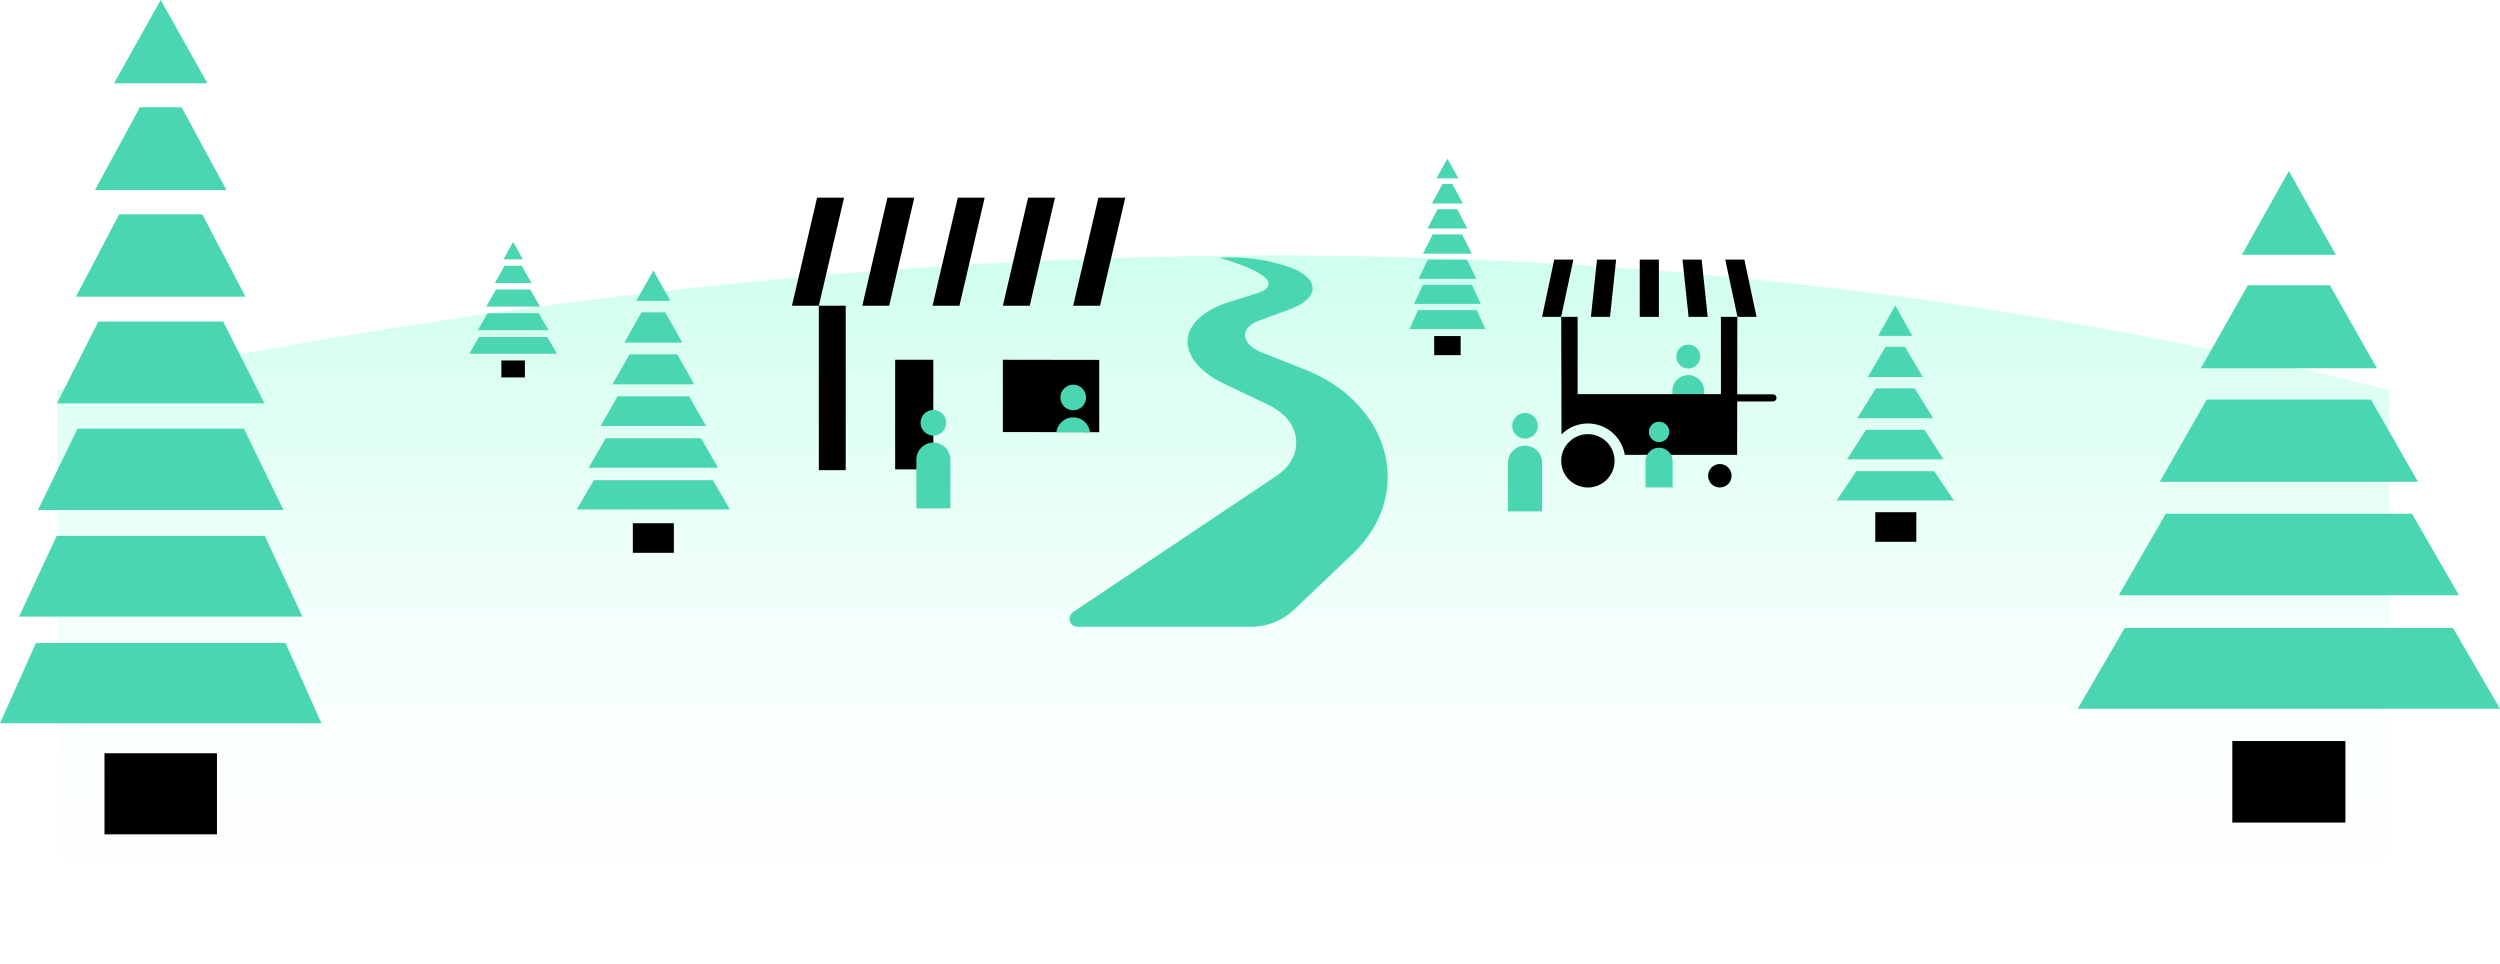
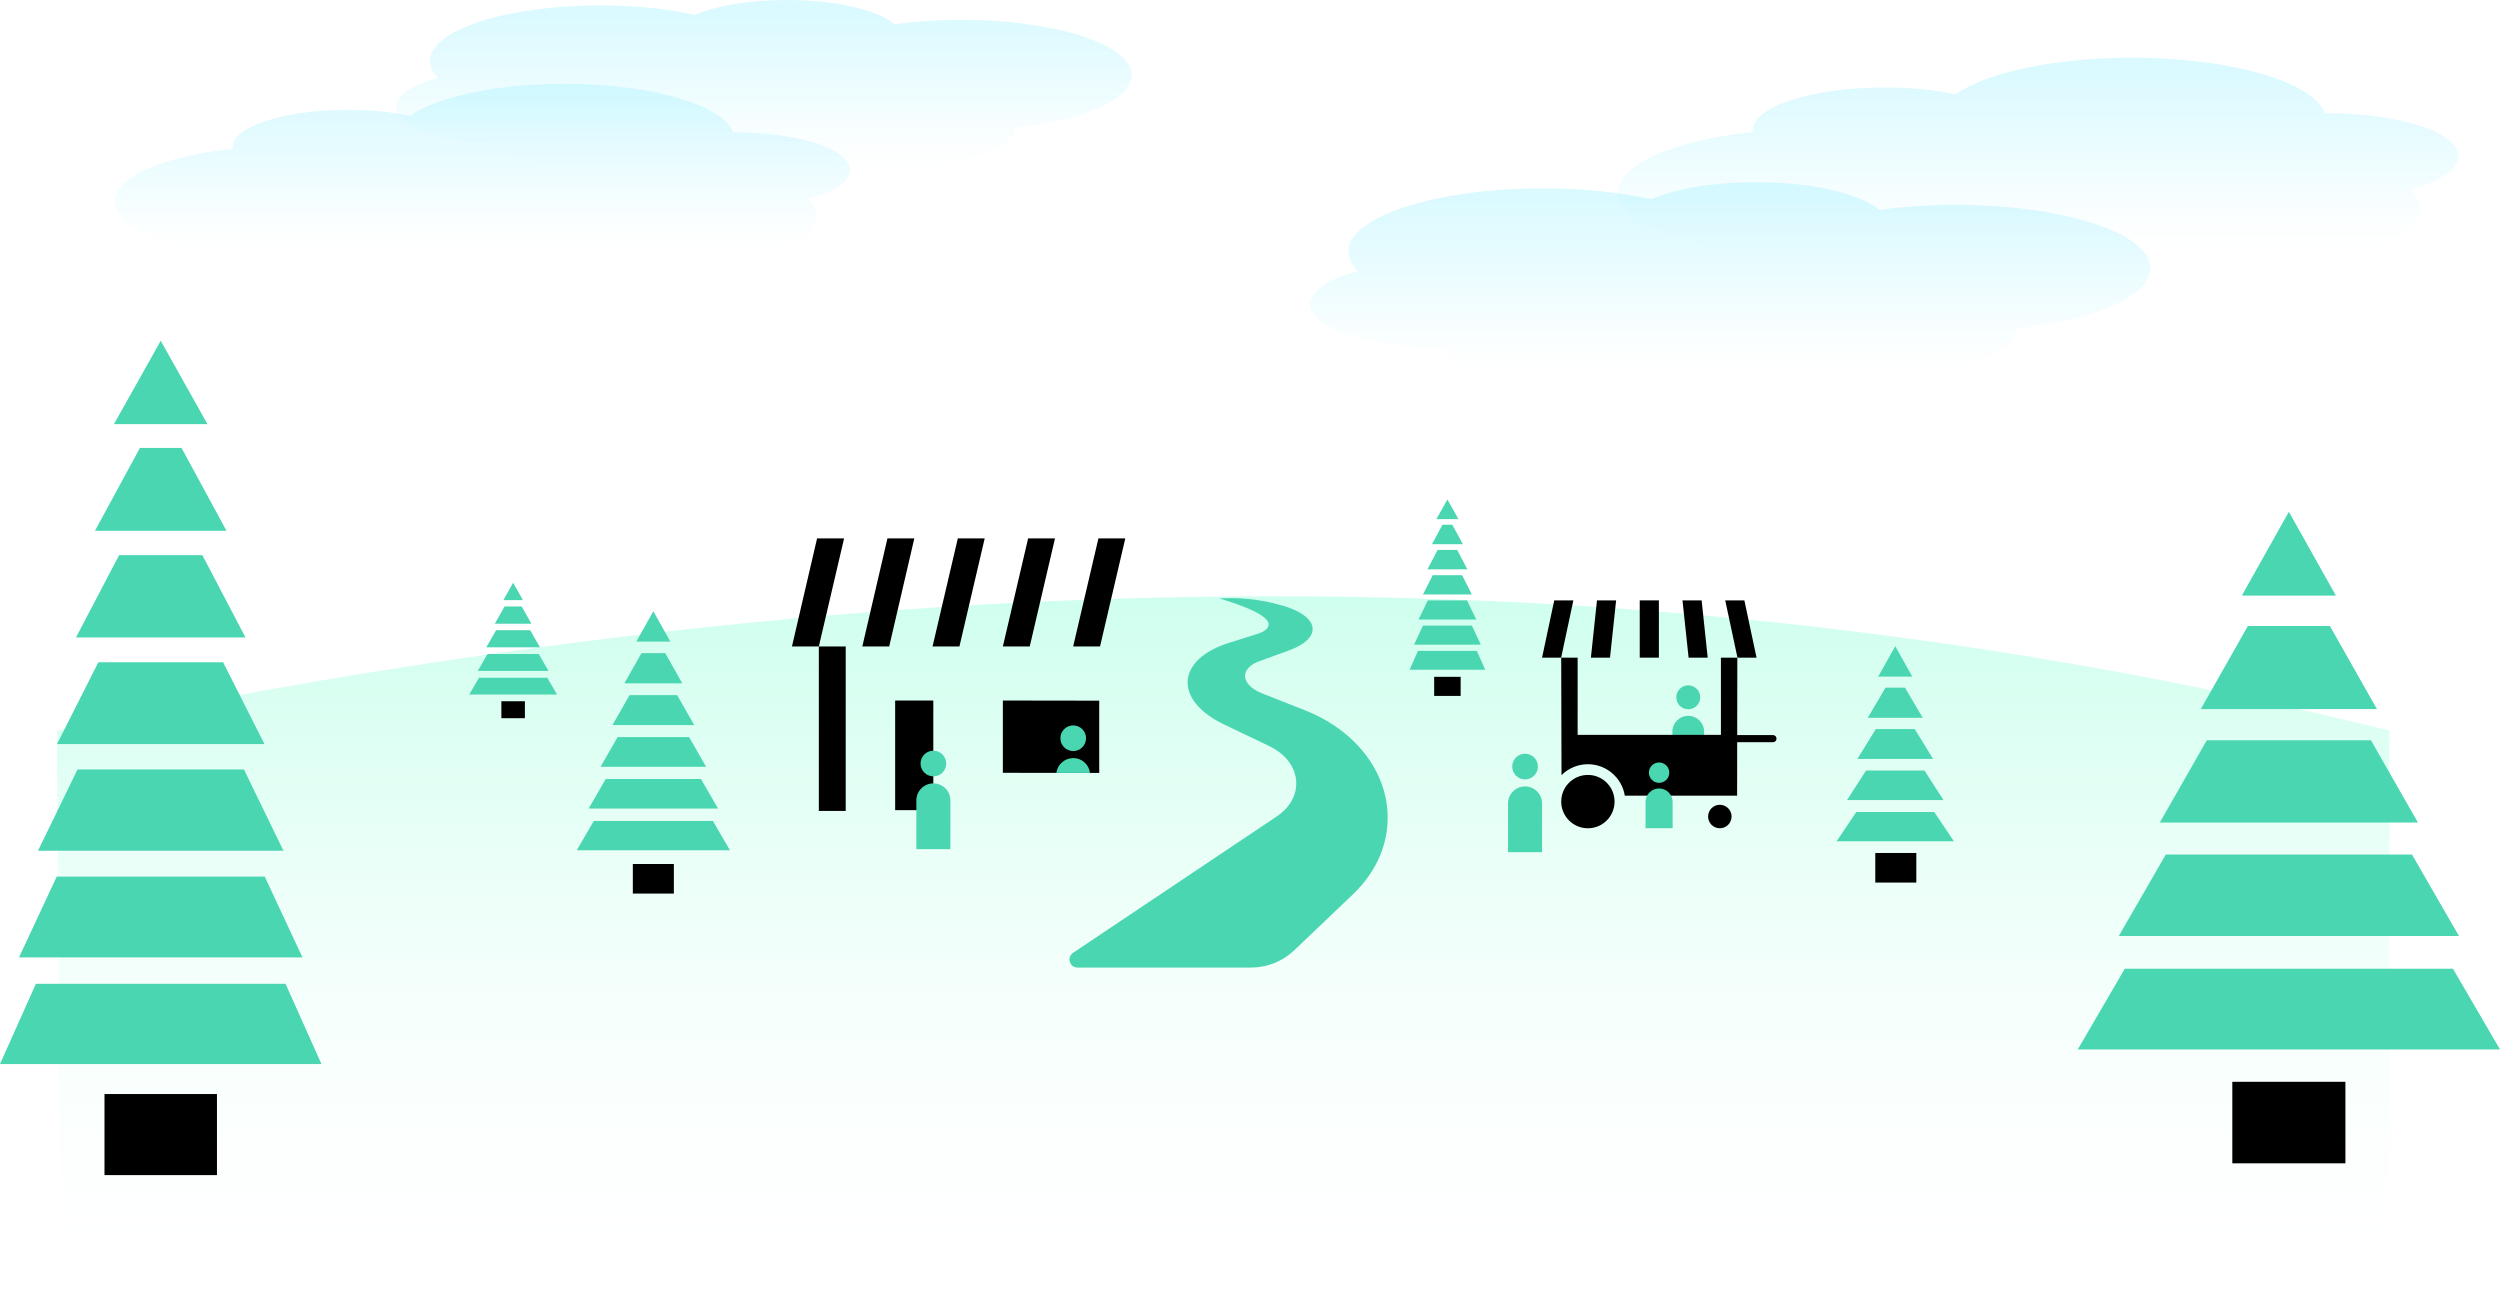
- <svg xmlns="http://www.w3.org/2000/svg" version="1.1" x="0px" y="0px" width="3316.95px" height="1277.79px" viewBox="0 0 3316.95 1277.79" style="enable-background:new 0 0 3316.95 1277.79;" xml:space="preserve">
-   <style type="text/css">
- 	.st0{fill:url(#SVGID_1_);}
- 	.st1{fill:#49D6B1;}
- 	.st2{fill:none;stroke:#000000;stroke-width:18;stroke-miterlimit:10;}
- 	.st3{fill:url(#SVGID_2_);}
- </style>
+ <svg xmlns="http://www.w3.org/2000/svg" version="1.1" x="0px" y="0px" width="3316.952px" height="1729.91px" viewBox="0 0 3316.952 1729.91" enable-background="new 0 0 3316.952 1729.91" xml:space="preserve">
  <defs>
</defs>
-   <linearGradient id="SVGID_1_" gradientUnits="userSpaceOnUse" x1="1622.885" y1="1277.789" x2="1622.885" y2="338.995">
+   <linearGradient id="SVGID_1_" gradientUnits="userSpaceOnUse" x1="4006.373" y1="685.837" x2="4006.373" y2="902.093" gradientTransform="matrix(-1 0 0 -1 4646.391 1032.082)">
+     <stop offset="0" style="stop-color:#FFFFFF;stop-opacity:0" />
+     <stop offset="0.072" style="stop-color:#EDFCFF;stop-opacity:0.029" />
+     <stop offset="0.201" style="stop-color:#D2F9FF;stop-opacity:0.08" />
+     <stop offset="0.343" style="stop-color:#BEF6FF;stop-opacity:0.137" />
+     <stop offset="0.502" style="stop-color:#AFF4FF;stop-opacity:0.201" />
+     <stop offset="0.692" style="stop-color:#A7F2FF;stop-opacity:0.278" />
+     <stop offset="0.998" style="stop-color:#A4F2FF;stop-opacity:0.4" />
+   </linearGradient>
+   <path fill="url(#SVGID_1_)" d="M152.115,267.478c0,40.621,101.128,73.55,225.875,73.55c31.479,0,61.452-2.098,88.677-5.886  c21.948,18.822,77.819,32.198,143.276,32.198c49.63,0,93.749-7.69,121.75-19.613c35.938,7.855,79.185,12.438,125.72,12.438  c124.747,0,225.875-32.93,225.875-73.55c0-7.902-3.829-15.513-10.912-22.647c33.93-9.159,55.546-22.992,55.546-38.472  c0-27.576-68.599-49.931-153.22-49.931c-0.574,0-1.147,0.001-1.72,0.004c-13.784-36.321-108.884-64.438-224.155-64.438  c-90.615,0-168.766,17.375-204.749,42.451c-23.817-4.97-52.133-7.852-82.513-7.852c-84.621,0-153.22,22.355-153.22,49.931  c0,0.609,0.035,1.215,0.102,1.819C217.727,207.03,152.115,234.759,152.115,267.478z" />
+   <linearGradient id="SVGID_2_" gradientUnits="userSpaceOnUse" x1="1942.053" y1="686.868" x2="1942.053" y2="933.995" gradientTransform="matrix(-1 0 0 -1 4646.391 1032.082)">
+     <stop offset="0" style="stop-color:#FFFFFF;stop-opacity:0" />
+     <stop offset="0.072" style="stop-color:#EDFCFF;stop-opacity:0.029" />
+     <stop offset="0.201" style="stop-color:#D2F9FF;stop-opacity:0.08" />
+     <stop offset="0.343" style="stop-color:#BEF6FF;stop-opacity:0.137" />
+     <stop offset="0.502" style="stop-color:#AFF4FF;stop-opacity:0.201" />
+     <stop offset="0.692" style="stop-color:#A7F2FF;stop-opacity:0.278" />
+     <stop offset="0.998" style="stop-color:#A4F2FF;stop-opacity:0.4" />
+   </linearGradient>
+   <path fill="url(#SVGID_2_)" d="M2146.782,255.203c0,46.42,115.564,84.05,258.12,84.05c35.973,0,70.225-2.397,101.337-6.726  c25.082,21.509,88.928,36.795,163.729,36.795c56.716,0,107.132-8.788,139.13-22.413c41.068,8.976,90.489,14.213,143.667,14.213  c142.556,0,258.12-37.631,258.12-84.05c0-9.03-4.375-17.728-12.47-25.88c38.774-10.466,63.476-26.275,63.476-43.964  c0-31.513-78.392-57.059-175.093-57.059c-0.656,0-1.311,0.002-1.966,0.004c-15.751-41.506-124.428-73.637-256.155-73.637  c-103.55,0-192.859,19.855-233.979,48.512c-27.217-5.68-59.575-8.973-94.293-8.973c-96.701,0-175.094,25.546-175.094,57.059  c0,0.696,0.04,1.389,0.116,2.079C2221.761,186.126,2146.782,217.813,2146.782,255.203z" />
+   <linearGradient id="SVGID_3_" gradientUnits="userSpaceOnUse" x1="4106.262" y1="1315.403" x2="4106.262" y2="1099.148" gradientTransform="matrix(1 0 0 1 -3092.591 -1080.289)">
+     <stop offset="0" style="stop-color:#FFFFFF;stop-opacity:0" />
+     <stop offset="0.072" style="stop-color:#EDFCFF;stop-opacity:0.029" />
+     <stop offset="0.201" style="stop-color:#D2F9FF;stop-opacity:0.08" />
+     <stop offset="0.343" style="stop-color:#BEF6FF;stop-opacity:0.137" />
+     <stop offset="0.502" style="stop-color:#AFF4FF;stop-opacity:0.201" />
+     <stop offset="0.692" style="stop-color:#A7F2FF;stop-opacity:0.278" />
+     <stop offset="0.998" style="stop-color:#A4F2FF;stop-opacity:0.4" />
+   </linearGradient>
+   <path fill="url(#SVGID_3_)" d="M1501.574,99.863c0-40.621-101.128-73.55-225.875-73.55c-31.479,0-61.452,2.098-88.677,5.886  C1165.073,13.376,1109.203,0,1043.746,0c-49.631,0-93.749,7.69-121.75,19.613c-35.938-7.855-79.185-12.438-125.72-12.438  c-124.747,0-225.875,32.93-225.875,73.55c0,7.902,3.829,15.513,10.912,22.647c-33.93,9.159-55.546,22.992-55.546,38.472  c0,27.576,68.599,49.931,153.22,49.931c0.574,0,1.147-0.001,1.72-0.004c13.784,36.321,108.884,64.438,224.155,64.438  c90.614,0,168.766-17.375,204.749-42.451c23.817,4.97,52.133,7.852,82.513,7.852c84.621,0,153.22-22.355,153.22-49.931  c0-0.609-0.035-1.215-0.102-1.819C1435.962,160.311,1501.574,132.582,1501.574,99.863z" />
+   <linearGradient id="SVGID_4_" gradientUnits="userSpaceOnUse" x1="5388.159" y1="1590.68" x2="5388.159" y2="1343.552" gradientTransform="matrix(1 0 0 1 -3092.591 -1080.289)">
+     <stop offset="0" style="stop-color:#FFFFFF;stop-opacity:0" />
+     <stop offset="0.072" style="stop-color:#EDFCFF;stop-opacity:0.029" />
+     <stop offset="0.201" style="stop-color:#D2F9FF;stop-opacity:0.08" />
+     <stop offset="0.343" style="stop-color:#BEF6FF;stop-opacity:0.137" />
+     <stop offset="0.502" style="stop-color:#AFF4FF;stop-opacity:0.201" />
+     <stop offset="0.692" style="stop-color:#A7F2FF;stop-opacity:0.278" />
+     <stop offset="0.998" style="stop-color:#A4F2FF;stop-opacity:0.4" />
+   </linearGradient>
+   <path fill="url(#SVGID_4_)" d="M2853.122,355.831c0-46.42-115.564-84.05-258.12-84.05c-35.972,0-70.224,2.397-101.336,6.726  c-25.082-21.509-88.928-36.795-163.729-36.795c-56.716,0-107.132,8.788-139.13,22.413c-41.068-8.976-90.489-14.213-143.667-14.213  c-142.556,0-258.12,37.631-258.12,84.05c0,9.03,4.375,17.728,12.47,25.88c-38.774,10.466-63.476,26.275-63.476,43.964  c0,31.513,78.392,57.059,175.094,57.059c0.656,0,1.311-0.002,1.966-0.004c15.751,41.506,124.428,73.637,256.154,73.637  c103.551,0,192.859-19.855,233.979-48.512c27.217,5.68,59.575,8.973,94.293,8.973c96.701,0,175.094-25.546,175.094-57.059  c0-0.696-0.04-1.389-0.116-2.079C2778.144,424.908,2853.122,393.221,2853.122,355.831z" />
+   <linearGradient id="SVGID_5_" gradientUnits="userSpaceOnUse" x1="1622.885" y1="1729.91" x2="1622.885" y2="791.116">
    <stop offset="0" style="stop-color:#FFFFFF;stop-opacity:0" />
    <stop offset="0.201" style="stop-color:#F3FFFB;stop-opacity:0.201" />
    <stop offset="0.701" style="stop-color:#D9FFF1;stop-opacity:0.701" />
    <stop offset="1" style="stop-color:#CFFFEE" />
  </linearGradient>
-   <path class="st0" d="M75.42,517.25c1047.08-218.35,2063.07-256.24,3094.93,0v760.54h-3090L75.42,517.25z" />
+   <path fill="url(#SVGID_5_)" d="M75.422,969.37c1047.078-218.354,2063.07-256.235,3094.925,0v760.54h-3090L75.422,969.37z" />
  <g>
    <g>
      <g>
-         <circle class="st1" cx="2239.95" cy="473.06" r="15.88" />
-         <path class="st1" d="M2261.01,518.7v40.79h-42.12V518.7c0-11.53,9.36-21.06,21.06-21.06c5.77,0,11.03,2.34,14.85,6.14     C2258.63,507.58,2261.01,512.85,2261.01,518.7z" />
+         <circle fill="#49D6B1" cx="2239.95" cy="925.182" r="15.879" />
+         <path fill="#49D6B1" d="M2261.011,970.816v40.787h-42.118v-40.787c0-11.534,9.357-21.063,21.055-21.063     c5.767,0,11.032,2.341,14.854,6.141C2258.632,959.701,2261.011,964.967,2261.011,970.816z" />
      </g>
      <g>
-         <path d="M2142.17,611.43c0,19.54-15.85,35.39-35.39,35.39s-35.39-15.84-35.39-35.39c0-2.72,0.31-5.37,0.89-7.91     c3.6-15.74,17.67-27.47,34.5-27.47c16.82,0,30.91,11.74,34.5,27.47C2141.87,606.06,2142.17,608.71,2142.17,611.43z" />
+         <path d="M2142.173,1063.55c0,19.545-15.85,35.387-35.394,35.387s-35.387-15.842-35.387-35.387c0-2.723,0.307-5.37,0.89-7.914     c3.598-15.737,17.675-27.473,34.497-27.473c16.822,0,30.906,11.736,34.504,27.473     C2141.866,1058.179,2142.173,1060.827,2142.173,1063.55z" />
      </g>
-       <circle cx="2281.84" cy="631.23" r="15.59" />
-       <path d="M2305.05,420.43l-0.29,183.09h-149.01c-3.8-23.61-24.31-41.68-48.97-41.68c-13.65,0-26.04,5.54-35.01,14.49l-0.38-155.89    h21.78v102.49h190.1v-102.5H2305.05z" />
-       <polygon points="2087.52,344.45 2071.3,420.43 2045.98,420.43 2062.13,344.45   " />
-       <polygon points="2136.13,420.43 2110.78,420.43 2118.85,344.44 2144.24,344.44   " />
-       <rect x="2175.57" y="344.44" width="25.39" height="75.99" />
-       <polygon points="2289.01,344.45 2305.23,420.43 2330.55,420.43 2314.4,344.45   " />
-       <polygon points="2240.4,420.43 2265.75,420.43 2257.68,344.44 2232.29,344.44   " />
+       <circle cx="2281.84" cy="1083.352" r="15.587" />
+       <path d="M2305.052,872.546l-0.29,183.09h-149.01c-3.8-23.61-24.31-41.68-48.97-41.68c-13.65,0-26.04,5.54-35.01,14.49    l-0.38-155.89h21.78v102.49h190.1v-102.5H2305.052z" />
+       <polygon points="2087.523,796.568 2071.299,872.547 2045.983,872.547 2062.129,796.568   " />
+       <polygon points="2136.13,872.549 2110.775,872.549 2118.848,796.565 2144.242,796.565   " />
+       <rect x="2175.567" y="796.563" width="25.394" height="75.989" />
+       <polygon points="2289.005,796.568 2305.23,872.547 2330.546,872.547 2314.4,796.568   " />
+       <polygon points="2240.398,872.549 2265.754,872.549 2257.681,796.565 2232.286,796.565   " />
    </g>
    <g>
-       <circle class="st1" cx="2023.4" cy="564.94" r="17.02" />
-       <path class="st1" d="M2045.8,678.54h-44.98v-64.67c0-12.37,10.04-22.58,22.58-22.58l0,0c12.37,0,22.58,10.04,22.58,22.58v64.67    H2045.8z" />
+       <circle fill="#49D6B1" cx="2023.403" cy="1017.063" r="17.025" />
+       <path fill="#49D6B1" d="M2045.804,1130.656h-44.981v-64.669c0-12.365,10.036-22.58,22.58-22.58l0,0    c12.365,0,22.58,10.036,22.58,22.58v64.669H2045.804z" />
    </g>
    <g>
-       <circle class="st1" cx="2201.25" cy="573.02" r="13.54" />
-       <path class="st1" d="M2219.06,646.69h-35.77v-34.77c0-9.83,7.98-17.96,17.96-17.96l0,0c9.83,0,17.95,7.98,17.95,17.96v34.77    H2219.06z" />
+       <circle fill="#49D6B1" cx="2201.245" cy="1025.14" r="13.538" />
+       <path fill="#49D6B1" d="M2219.058,1098.813h-35.768v-34.77c0-9.833,7.98-17.955,17.955-17.955l0,0    c9.833,0,17.955,7.98,17.955,17.955v34.77H2219.058z" />
    </g>
-     <path d="M2352.32,532.64h-62.99v-9.49h62.99c2.62,0,4.75,2.12,4.75,4.75l0,0C2357.06,530.52,2354.94,532.64,2352.32,532.64z" />
+     <path d="M2352.315,984.764h-62.986v-9.492h62.986c2.621,0,4.746,2.125,4.746,4.746l0,0   C2357.061,982.639,2354.936,984.764,2352.315,984.764z" />
  </g>
  <g>
    <g>
-       <polygon class="st1" points="968.46,675.96 765.23,675.96 787.86,637.11 945.83,637.11   " />
-       <polygon class="st1" points="952.66,620.6 781.03,620.6 803.65,581.46 930.03,581.46   " />
-       <polygon class="st1" points="936.87,565.24 796.82,565.24 819.45,525.8 914.24,525.8   " />
-       <polygon class="st1" points="921.07,509.89 812.62,509.89 835.25,470.14 898.44,470.14   " />
-       <polygon class="st1" points="905.27,454.53 828.42,454.53 851.05,414.48 882.64,414.48   " />
-       <polygon class="st1" points="889.47,399.17 844.22,399.17 866.84,358.82 866.84,358.82   " />
+       <polygon fill="#49D6B1" points="968.46,1128.082 765.229,1128.082 787.857,1089.234 945.832,1089.234   " />
+       <polygon fill="#49D6B1" points="952.663,1072.723 781.026,1072.723 803.654,1033.576 930.035,1033.576   " />
+       <polygon fill="#49D6B1" points="936.865,1017.365 796.824,1017.365 819.452,977.918 914.237,977.918   " />
+       <polygon fill="#49D6B1" points="921.068,962.006 812.621,962.006 835.249,922.261 898.44,922.261   " />
+       <polygon fill="#49D6B1" points="905.27,906.648 828.419,906.648 851.047,866.603 882.642,866.603   " />
+       <polygon fill="#49D6B1" points="889.472,851.289 844.216,851.289 866.844,810.945 866.844,810.945   " />
    </g>
-     <rect x="839.63" y="694.21" width="54.43" height="39.24" />
+     <rect x="839.628" y="1146.335" width="54.432" height="39.238" />
  </g>
  <g>
-     <polygon class="st1" points="739.07,469.36 622.57,469.36 635.54,447.09 726.1,447.09  " />
-     <polygon class="st1" points="727.75,438.06 633.89,438.06 646.86,415.57 714.78,415.57  " />
-     <polygon class="st1" points="716.43,406.75 645.21,406.75 658.18,384.05 703.46,384.05  " />
-     <polygon class="st1" points="705.11,375.44 656.53,375.44 669.5,352.53 692.14,352.53  " />
-     <polygon class="st1" points="693.79,344.14 667.85,344.14 680.82,321.01 680.82,321.01  " />
-     <rect x="665.22" y="478.28" width="31.2" height="22.49" />
+     <polygon fill="#49D6B1" points="739.07,921.485 622.566,921.485 635.538,899.215 726.099,899.215  " />
+     <polygon fill="#49D6B1" points="727.75,890.178 633.886,890.178 646.858,867.694 714.779,867.694  " />
+     <polygon fill="#49D6B1" points="716.43,858.871 645.206,858.871 658.178,836.172 703.458,836.172  " />
+     <polygon fill="#49D6B1" points="705.11,827.563 656.526,827.563 669.498,804.65 692.138,804.65  " />
+     <polygon fill="#49D6B1" points="693.79,796.256 667.846,796.256 680.818,773.129 680.818,773.129  " />
+     <rect x="665.216" y="930.403" width="31.204" height="22.494" />
  </g>
  <g>
-     <polygon class="st1" points="2592.37,664.05 2436.8,664.05 2462.89,625.2 2566.28,625.2  " />
-     <polygon class="st1" points="2578.58,609.44 2450.59,609.44 2475.82,570.21 2553.36,570.21  " />
-     <polygon class="st1" points="2564.79,554.82 2464.38,554.82 2488.74,515.23 2540.43,515.23  " />
-     <polygon class="st1" points="2551,500.21 2478.17,500.21 2501.66,460.24 2527.51,460.24  " />
-     <polygon class="st1" points="2537.21,445.6 2491.96,445.6 2514.59,405.25 2514.59,405.25  " />
-     <rect x="2488.11" y="679.6" width="54.43" height="39.24" />
+     <polygon fill="#49D6B1" points="2592.374,1116.169 2436.799,1116.169 2462.894,1077.321 2566.28,1077.321  " />
+     <polygon fill="#49D6B1" points="2578.584,1061.556 2450.589,1061.556 2475.817,1022.334 2553.356,1022.334  " />
+     <polygon fill="#49D6B1" points="2564.794,1006.943 2464.379,1006.943 2488.74,967.347 2540.433,967.347  " />
+     <polygon fill="#49D6B1" points="2551.004,952.33 2478.169,952.33 2501.663,912.36 2527.51,912.36  " />
+     <polygon fill="#49D6B1" points="2537.215,897.717 2491.959,897.717 2514.587,857.373 2514.587,857.373  " />
+     <rect x="2488.108" y="1131.725" width="54.432" height="39.238" />
  </g>
  <g>
-     <polygon class="st1" points="1970.6,436.51 1870.18,436.51 1881.41,411.44 1959.38,411.44  " />
-     <polygon class="st1" points="1964.67,403.19 1876.12,403.19 1887.9,377.96 1952.88,377.96  " />
-     <polygon class="st1" points="1958.73,369.88 1882.05,369.88 1894.4,344.48 1946.38,344.48  " />
-     <polygon class="st1" points="1952.8,336.56 1887.99,336.56 1900.9,311 1939.88,311  " />
-     <polygon class="st1" points="1946.86,303.25 1893.92,303.25 1907.4,277.53 1933.39,277.53  " />
-     <polygon class="st1" points="1940.93,269.93 1899.85,269.93 1913.89,244.05 1926.89,244.05  " />
-     <polygon class="st1" points="1935,236.61 1905.79,236.61 1920.39,210.57 1920.39,210.57  " />
-     <rect x="1902.83" y="445.88" width="35.13" height="25.33" />
+     <polygon fill="#49D6B1" points="1970.599,888.631 1870.184,888.631 1881.406,863.557 1959.378,863.557  " />
+     <polygon fill="#49D6B1" points="1964.666,855.315 1876.118,855.315 1887.904,830.08 1952.88,830.08  " />
+     <polygon fill="#49D6B1" points="1958.732,821.999 1882.052,821.999 1894.401,796.602 1946.382,796.602  " />
+     <polygon fill="#49D6B1" points="1952.798,788.682 1887.985,788.682 1900.899,763.125 1939.885,763.125  " />
+     <polygon fill="#49D6B1" points="1946.865,755.366 1893.919,755.366 1907.396,729.648 1933.387,729.648  " />
+     <polygon fill="#49D6B1" points="1940.931,722.05 1899.853,722.05 1913.894,696.171 1926.89,696.171  " />
+     <polygon fill="#49D6B1" points="1934.997,688.733 1905.787,688.733 1920.392,662.694 1920.392,662.694  " />
+     <rect x="1902.825" y="897.999" width="35.133" height="25.326" />
  </g>
-   <path class="st2" d="M2244.93,326.15" />
+   <path fill="none" stroke="#000000" stroke-width="18" stroke-miterlimit="10" d="M2244.931,778.275" />
  <g>
-     <polygon points="1144.11,405.6 1179.77,405.6 1213.1,262.23 1177.44,262.23  " />
-     <polygon points="1237.3,405.6 1272.96,405.6 1306.47,262.23 1270.81,262.23  " />
-     <polygon points="1330.57,405.6 1366.24,405.6 1399.75,262.23 1364.08,262.23  " />
-     <polygon points="1423.85,405.6 1459.51,405.6 1493.02,262.23 1457.36,262.23  " />
-     <polygon points="1119.92,262.23 1086.41,405.6 1050.74,405.6 1084.08,262.23  " />
-     <rect x="1187.68" y="477.33" width="50.62" height="145.45" />
-     <rect x="1086.41" y="405.6" width="35.66" height="218.21" />
-     <polygon points="1330.57,477.32 1458.44,477.51 1458.44,573.42 1330.57,573.23  " />
+     <polygon points="1144.11,857.719 1179.772,857.719 1213.104,714.355 1177.442,714.355  " />
+     <polygon points="1237.297,857.719 1272.959,857.719 1306.47,714.355 1270.808,714.355  " />
+     <polygon points="1330.573,857.719 1366.235,857.719 1399.747,714.355 1364.085,714.355  " />
+     <polygon points="1423.85,857.719 1459.512,857.719 1493.023,714.355 1457.361,714.355  " />
+     <polygon points="1119.917,714.355 1086.406,857.719 1050.744,857.719 1084.076,714.355  " />
+     <rect x="1187.682" y="929.446" width="50.621" height="145.447" />
+     <rect x="1086.406" y="857.719" width="35.662" height="218.209" />
+     <polygon points="1330.573,929.441 1458.436,929.634 1458.436,1025.539 1330.573,1025.346  " />
    <g>
-       <circle class="st1" cx="1423.94" cy="527.36" r="17.02" />
-       <path class="st1" d="M1446.16,573.42h-44.62c1.43-11.11,10.93-19.71,22.4-19.71c6.27,0,11.83,2.51,15.95,6.63    C1443.29,563.74,1445.62,568.4,1446.16,573.42z" />
+       <circle fill="#49D6B1" cx="1423.939" cy="979.483" r="17.025" />
+       <path fill="#49D6B1" d="M1446.161,1025.539h-44.622c1.434-11.111,10.932-19.713,22.401-19.713c6.272,0,11.828,2.509,15.949,6.631    C1443.294,1015.862,1445.623,1020.521,1446.161,1025.539z" />
    </g>
    <g>
-       <circle class="st1" cx="1238.39" cy="560.9" r="17.02" />
-       <path class="st1" d="M1260.79,674.49h-44.98v-64.67c0-12.37,10.04-22.58,22.58-22.58l0,0c12.37,0,22.58,10.04,22.58,22.58v64.67    H1260.79z" />
+       <circle fill="#49D6B1" cx="1238.387" cy="1013.023" r="17.025" />
+       <path fill="#49D6B1" d="M1260.788,1126.615h-44.981v-64.669c0-12.365,10.036-22.58,22.58-22.58l0,0    c12.365,0,22.58,10.036,22.58,22.58v64.669H1260.788z" />
    </g>
  </g>
  <g>
-     <path class="st1" d="M1839.67,652.37c-4.67,29.89-19.52,58.17-45.33,82.78l-77.1,73.51c-15.47,14.75-36.02,22.98-57.39,22.98   H1429.7c-10.57,0-14.73-13.7-5.95-19.58l269.85-180.69c20.06-13.43,28.96-32.69,25.55-51.99c-3.12-17.67-16.15-32.57-35.2-41.66   l-59.48-28.39c-19.35-9.24-33.08-20.25-41.12-32.37c-7.01-10.59-9.16-21.65-6.69-31.94c2.3-9.59,8.62-18.56,17.98-26.09   c9.41-7.57,21.59-13.63,36.21-18.22l37.75-11.85c10.24-3.22,14.75-7.92,14.57-13c-0.55-15.97-65.33-33.91-65.33-33.91   c43.31-2.74,76.36,7.5,76.36,7.5c11.98,2.83,22.11,6.54,30.1,11.11c7.85,4.49,13.38,9.75,15.83,15.3   c2.57,5.85,1.73,12.03-2.72,17.84c-5,6.52-14.13,12.34-27.27,17.14l-39.21,14.31c-12.19,4.45-19.27,11.6-19.07,19.87   c0.21,8.79,8.53,17.3,23.26,23.1l55.56,21.88c22.07,8.68,41.77,20.35,58.72,35.23c17.26,15.15,31.39,33.7,40.39,54.15   C1839.78,602.02,1843.59,627.28,1839.67,652.37z" />
+     <path fill="#49D6B1" d="M1839.668,1104.492c-4.675,29.889-19.522,58.17-45.335,82.778l-77.095,73.511   c-15.469,14.749-36.021,22.978-57.395,22.978h-230.144c-10.571,0-14.734-13.701-5.951-19.582l269.848-180.695   c20.061-13.434,28.961-32.694,25.551-51.992c-3.119-17.674-16.149-32.567-35.2-41.662l-59.479-28.385   c-19.35-9.238-33.083-20.247-41.116-32.372c-7.009-10.591-9.155-21.647-6.687-31.939c2.304-9.589,8.624-18.565,17.981-26.089   c9.41-7.57,21.594-13.628,36.209-18.221l37.75-11.848c10.24-3.216,14.745-7.92,14.571-13c-0.55-15.969-65.332-33.909-65.332-33.909   c43.31-2.743,76.365,7.499,76.365,7.499c11.975,2.827,22.11,6.537,30.099,11.107c7.846,4.488,13.381,9.754,15.827,15.303   c2.573,5.849,1.728,12.027-2.723,17.839c-5.004,6.522-14.129,12.342-27.271,17.136l-39.209,14.309   c-12.192,4.451-19.268,11.601-19.066,19.874c0.209,8.789,8.534,17.3,23.262,23.097l55.559,21.878   c22.065,8.684,41.774,20.352,58.716,35.23c17.256,15.154,31.385,33.704,40.391,54.153   C1839.78,1054.146,1843.588,1079.397,1839.668,1104.492z" />
  </g>
  <g>
-     <polygon class="st1" points="3316.95,940.3 2756.7,940.3 2819.08,833.21 3254.57,833.21  " />
-     <polygon class="st1" points="3262.52,789.75 2811.14,789.75 2873.52,681.63 3200.14,681.63  " />
-     <polygon class="st1" points="3208.08,639.2 2865.58,639.2 2927.96,530.05 3145.7,530.05  " />
-     <polygon class="st1" points="3153.64,488.65 2920.01,488.65 2982.39,378.47 3091.26,378.47  " />
-     <polygon class="st1" points="3099.21,338.1 2974.45,338.1 3036.83,226.88 3036.83,226.88  " />
-     <rect x="2961.8" y="983.19" width="150.05" height="108.17" />
+     <polygon fill="#49D6B1" points="3316.952,1392.425 2756.705,1392.425 2819.083,1285.333 3254.573,1285.333  " />
+     <polygon fill="#49D6B1" points="3262.516,1241.874 2811.141,1241.874 2873.52,1133.751 3200.137,1133.751  " />
+     <polygon fill="#49D6B1" points="3208.08,1091.323 2865.577,1091.323 2927.956,982.169 3145.701,982.169  " />
+     <polygon fill="#49D6B1" points="3153.643,940.772 2920.013,940.772 2982.392,830.587 3091.265,830.587  " />
+     <polygon fill="#49D6B1" points="3099.207,790.221 2974.45,790.221 3036.828,679.005 3036.828,679.005  " />
+     <rect x="2961.802" y="1435.308" width="150.053" height="108.167" />
  </g>
  <g>
-     <polygon class="st1" points="426.5,959.64 0,959.64 47.66,853.14 378.84,853.14  " />
-     <polygon class="st1" points="401.3,818.13 25.2,818.13 75.26,710.95 351.24,710.95  " />
-     <polygon class="st1" points="376.09,676.62 50.41,676.62 102.86,568.76 323.64,568.76  " />
-     <polygon class="st1" points="350.89,535.12 75.61,535.12 130.46,426.57 296.04,426.57  " />
-     <polygon class="st1" points="325.69,393.61 100.81,393.61 158.05,284.38 268.44,284.38  " />
-     <polygon class="st1" points="300.49,252.11 126.01,252.11 185.65,142.19 240.85,142.19  " />
-     <polygon class="st1" points="275.28,110.6 151.22,110.6 213.25,0 213.25,0  " />
-     <rect x="138.64" y="999.42" width="149.22" height="107.57" />
+     <polygon fill="#49D6B1" points="426.499,1411.757 0,1411.757 47.663,1305.258 378.836,1305.258  " />
+     <polygon fill="#49D6B1" points="401.296,1270.251 25.203,1270.251 75.26,1163.068 351.238,1163.068  " />
+     <polygon fill="#49D6B1" points="376.093,1128.745 50.405,1128.745 102.858,1020.879 323.641,1020.879  " />
+     <polygon fill="#49D6B1" points="350.891,987.239 75.608,987.239 130.456,878.689 296.043,878.689  " />
+     <polygon fill="#49D6B1" points="325.688,845.733 100.811,845.733 158.054,736.5 268.445,736.5  " />
+     <polygon fill="#49D6B1" points="300.485,704.227 126.013,704.227 185.652,594.31 240.847,594.31  " />
+     <polygon fill="#49D6B1" points="275.283,562.721 151.216,562.721 213.249,452.121 213.249,452.121  " />
+     <rect x="138.638" y="1451.544" width="149.223" height="107.569" />
  </g>
</svg>
